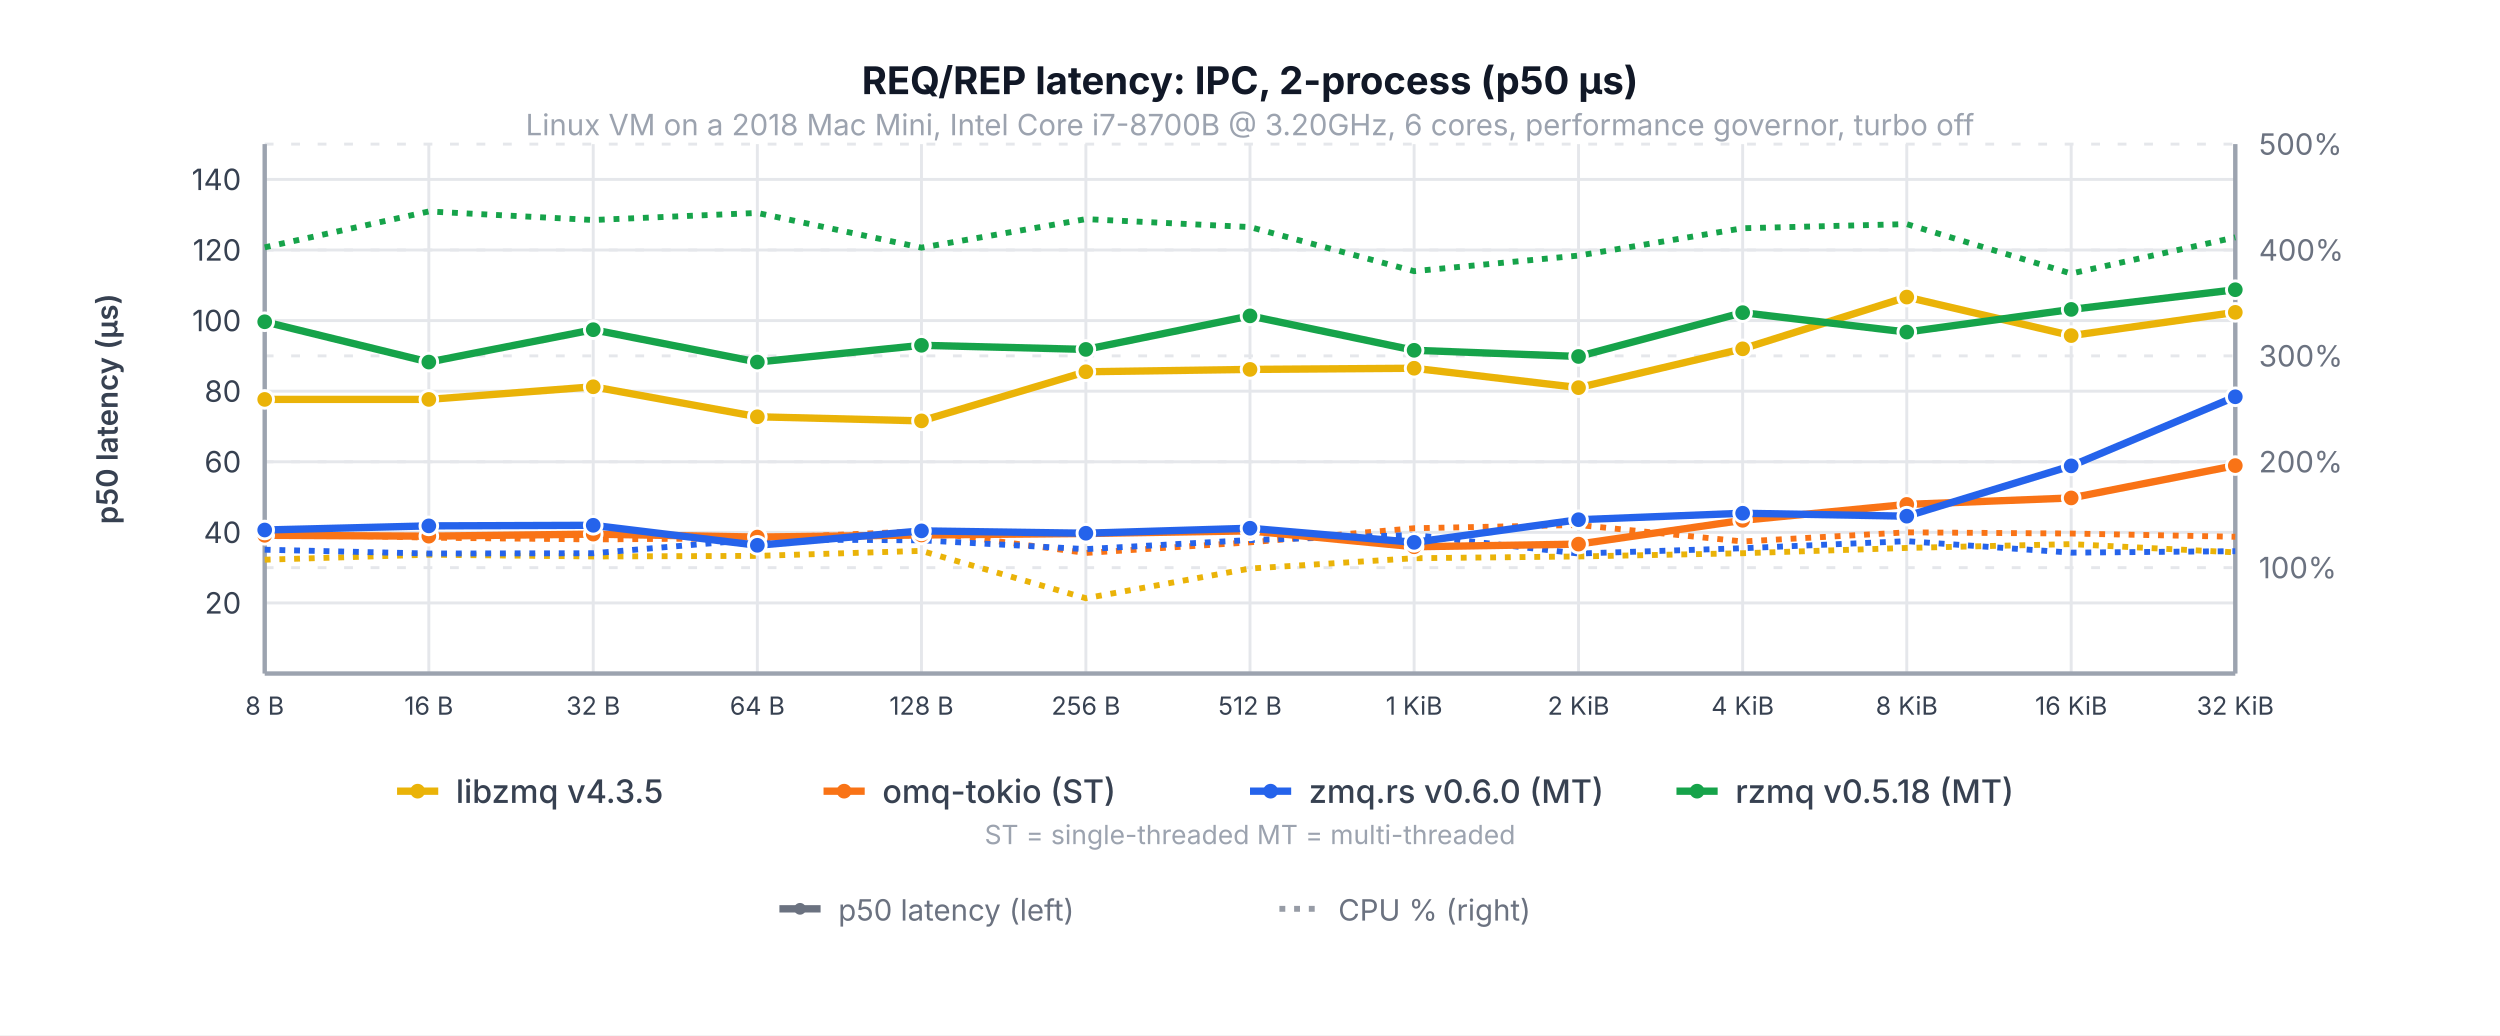
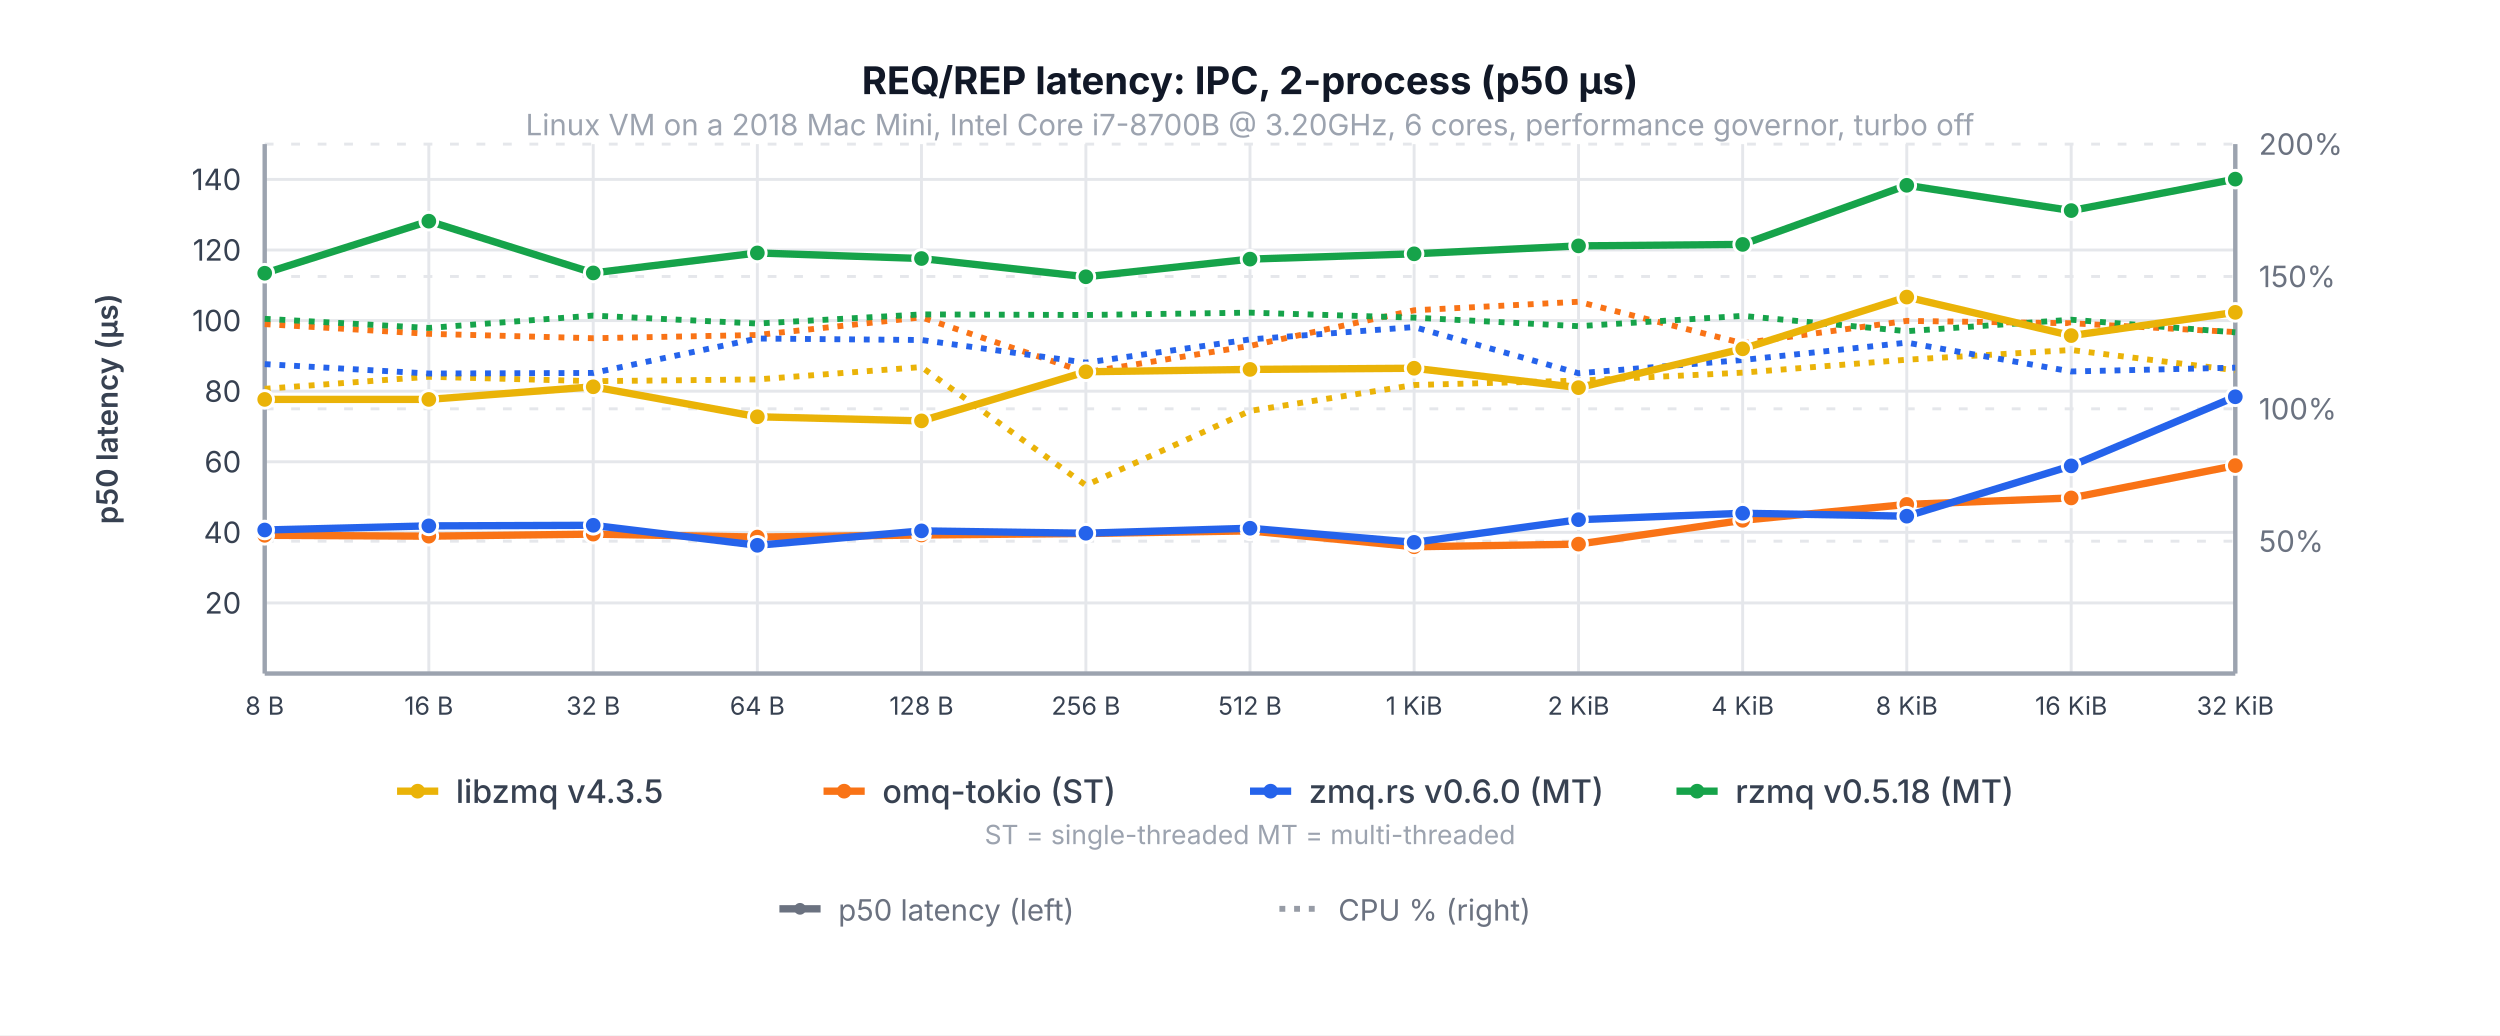
<svg xmlns="http://www.w3.org/2000/svg" viewBox="0 0 850 352" font-family="system-ui, -apple-system, sans-serif">
  <rect width="850" height="352" fill="white" />
  <text x="425.0" y="46" text-anchor="middle" fill="#9ca3af" font-size="10">Linux VM on a 2018 Mac Mini, Intel Core i7-8700B @ 3.20GHz, 6 cores, performance governor, turbo off</text>
  <text x="425.0" y="32.0" text-anchor="middle" fill="#111827" font-size="13" font-weight="700">REQ/REP latency: IPC, 2-process (p50 µs)</text>
  <line x1="90.0" y1="205.0" x2="760.0" y2="205.0" stroke="#e5e7eb" stroke-width="1" />
  <text x="82.0" y="205.0" text-anchor="end" dominant-baseline="middle" fill="#374151" font-size="10">20</text>
  <line x1="90.0" y1="181.0" x2="760.0" y2="181.0" stroke="#e5e7eb" stroke-width="1" />
  <text x="82.0" y="181.0" text-anchor="end" dominant-baseline="middle" fill="#374151" font-size="10">40</text>
  <line x1="90.0" y1="157.0" x2="760.0" y2="157.0" stroke="#e5e7eb" stroke-width="1" />
  <text x="82.0" y="157.0" text-anchor="end" dominant-baseline="middle" fill="#374151" font-size="10">60</text>
  <line x1="90.0" y1="133.0" x2="760.0" y2="133.0" stroke="#e5e7eb" stroke-width="1" />
  <text x="82.0" y="133.0" text-anchor="end" dominant-baseline="middle" fill="#374151" font-size="10">80</text>
  <line x1="90.0" y1="109.0" x2="760.0" y2="109.0" stroke="#e5e7eb" stroke-width="1" />
  <text x="82.0" y="109.0" text-anchor="end" dominant-baseline="middle" fill="#374151" font-size="10">100</text>
  <line x1="90.0" y1="85.0" x2="760.0" y2="85.0" stroke="#e5e7eb" stroke-width="1" />
  <text x="82.0" y="85.0" text-anchor="end" dominant-baseline="middle" fill="#374151" font-size="10">120</text>
  <line x1="90.0" y1="61.0" x2="760.0" y2="61.0" stroke="#e5e7eb" stroke-width="1" />
  <text x="82.0" y="61.0" text-anchor="end" dominant-baseline="middle" fill="#374151" font-size="10">140</text>
-   <line x1="90.0" y1="193.0" x2="760.0" y2="193.0" stroke="#e5e7eb" stroke-width="1" stroke-dasharray="3,6" />
-   <text x="768.0" y="193.0" text-anchor="start" dominant-baseline="middle" fill="#6b7280" font-size="10">100%</text>
-   <line x1="90.0" y1="157.0" x2="760.0" y2="157.0" stroke="#e5e7eb" stroke-width="1" stroke-dasharray="3,6" />
-   <text x="768.0" y="157.0" text-anchor="start" dominant-baseline="middle" fill="#6b7280" font-size="10">200%</text>
-   <line x1="90.0" y1="121.0" x2="760.0" y2="121.0" stroke="#e5e7eb" stroke-width="1" stroke-dasharray="3,6" />
-   <text x="768.0" y="121.0" text-anchor="start" dominant-baseline="middle" fill="#6b7280" font-size="10">300%</text>
-   <line x1="90.0" y1="85.0" x2="760.0" y2="85.0" stroke="#e5e7eb" stroke-width="1" stroke-dasharray="3,6" />
-   <text x="768.0" y="85.0" text-anchor="start" dominant-baseline="middle" fill="#6b7280" font-size="10">400%</text>
+   <line x1="90.0" y1="184.0" x2="760.0" y2="184.0" stroke="#e5e7eb" stroke-width="1" stroke-dasharray="3,6" />
+   <text x="768.0" y="184.0" text-anchor="start" dominant-baseline="middle" fill="#6b7280" font-size="10">50%</text>
+   <line x1="90.0" y1="139.0" x2="760.0" y2="139.0" stroke="#e5e7eb" stroke-width="1" stroke-dasharray="3,6" />
+   <text x="768.0" y="139.0" text-anchor="start" dominant-baseline="middle" fill="#6b7280" font-size="10">100%</text>
+   <line x1="90.0" y1="94.0" x2="760.0" y2="94.0" stroke="#e5e7eb" stroke-width="1" stroke-dasharray="3,6" />
+   <text x="768.0" y="94.0" text-anchor="start" dominant-baseline="middle" fill="#6b7280" font-size="10">150%</text>
  <line x1="90.0" y1="49.0" x2="760.0" y2="49.0" stroke="#e5e7eb" stroke-width="1" stroke-dasharray="3,6" />
-   <text x="768.0" y="49.0" text-anchor="start" dominant-baseline="middle" fill="#6b7280" font-size="10">500%</text>
+   <text x="768.0" y="49.0" text-anchor="start" dominant-baseline="middle" fill="#6b7280" font-size="10">200%</text>
  <line x1="90.0" y1="49.0" x2="90.0" y2="229.0" stroke="#e5e7eb" stroke-width="1" />
  <line x1="145.8" y1="49.0" x2="145.8" y2="229.0" stroke="#e5e7eb" stroke-width="1" />
  <line x1="201.7" y1="49.0" x2="201.7" y2="229.0" stroke="#e5e7eb" stroke-width="1" />
  <line x1="257.5" y1="49.0" x2="257.5" y2="229.0" stroke="#e5e7eb" stroke-width="1" />
  <line x1="313.3" y1="49.0" x2="313.3" y2="229.0" stroke="#e5e7eb" stroke-width="1" />
  <line x1="369.2" y1="49.0" x2="369.2" y2="229.0" stroke="#e5e7eb" stroke-width="1" />
  <line x1="425.0" y1="49.0" x2="425.0" y2="229.0" stroke="#e5e7eb" stroke-width="1" />
  <line x1="480.8" y1="49.0" x2="480.8" y2="229.0" stroke="#e5e7eb" stroke-width="1" />
  <line x1="536.7" y1="49.0" x2="536.7" y2="229.0" stroke="#e5e7eb" stroke-width="1" />
  <line x1="592.5" y1="49.0" x2="592.5" y2="229.0" stroke="#e5e7eb" stroke-width="1" />
  <line x1="648.3" y1="49.0" x2="648.3" y2="229.0" stroke="#e5e7eb" stroke-width="1" />
  <line x1="704.2" y1="49.0" x2="704.2" y2="229.0" stroke="#e5e7eb" stroke-width="1" />
  <line x1="760.0" y1="49.0" x2="760.0" y2="229.0" stroke="#e5e7eb" stroke-width="1" />
  <line x1="90.0" y1="49.0" x2="90.0" y2="229.0" stroke="#9ca3af" stroke-width="1.5" />
  <line x1="760.0" y1="49.0" x2="760.0" y2="229.0" stroke="#9ca3af" stroke-width="1.5" />
  <line x1="90.0" y1="229.0" x2="760.0" y2="229.0" stroke="#9ca3af" stroke-width="1.5" />
  <text x="40.0" y="139.0" text-anchor="middle" fill="#374151" font-size="10" font-weight="600" transform="rotate(-90,40.0,139.0)">p50 latency (µs)</text>
-   <polyline points="90.0,190.3 145.8,188.6 201.7,189.2 257.5,189.0 313.3,187.3 369.2,203.4 425.0,193.3 480.8,189.8 536.7,189.2 592.5,188.1 648.3,186.3 704.2,185.0 760.0,187.8" fill="none" stroke="#eab308" stroke-width="2" stroke-dasharray="2,3" />
-   <polyline points="90.0,181.5 145.8,182.8 201.7,183.4 257.5,183.0 313.3,180.6 369.2,188.0 425.0,184.4 480.8,179.6 536.7,178.5 592.5,184.1 648.3,181.0 704.2,181.4 760.0,182.5" fill="none" stroke="#f97316" stroke-width="2" stroke-dasharray="2,3" />
-   <polyline points="90.0,84.1 145.8,71.9 201.7,74.8 257.5,72.4 313.3,84.2 369.2,74.5 425.0,77.2 480.8,92.2 536.7,86.9 592.5,77.6 648.3,76.2 704.2,93.0 760.0,80.7" fill="none" stroke="#16a34a" stroke-width="2" stroke-dasharray="2,3" />
-   <polyline points="90.0,186.9 145.8,188.2 201.7,188.1 257.5,183.4 313.3,183.7 369.2,186.7 425.0,183.6 480.8,181.9 536.7,188.2 592.5,186.4 648.3,184.0 704.2,187.9 760.0,187.4" fill="none" stroke="#2563eb" stroke-width="2" stroke-dasharray="2,3" />
+   <polyline points="90.0,132.2 145.8,128.1 201.7,129.6 257.5,129.0 313.3,124.8 369.2,165.0 425.0,139.7 480.8,130.9 536.7,129.4 592.5,126.7 648.3,122.3 704.2,119.0 760.0,125.9" fill="none" stroke="#eab308" stroke-width="2" stroke-dasharray="2,3" />
+   <polyline points="90.0,110.2 145.8,113.5 201.7,115.0 257.5,113.9 313.3,107.9 369.2,126.6 425.0,117.6 480.8,105.5 536.7,102.6 592.5,116.7 648.3,109.1 704.2,109.9 760.0,112.9" fill="none" stroke="#f97316" stroke-width="2" stroke-dasharray="2,3" />
+   <polyline points="90.0,108.4 145.8,111.5 201.7,107.3 257.5,110.0 313.3,106.9 369.2,107.1 425.0,106.3 480.8,108.0 536.7,110.9 592.5,107.4 648.3,112.6 704.2,108.7 760.0,113.0" fill="none" stroke="#16a34a" stroke-width="2" stroke-dasharray="2,3" />
+   <polyline points="90.0,123.8 145.8,127.0 201.7,126.8 257.5,115.1 313.3,115.6 369.2,123.3 425.0,115.4 480.8,111.2 536.7,126.9 592.5,122.4 648.3,116.5 704.2,126.3 760.0,125.0" fill="none" stroke="#2563eb" stroke-width="2" stroke-dasharray="2,3" />
  <polyline points="90.0,135.8 145.8,135.8 201.7,131.5 257.5,141.7 313.3,143.1 369.2,126.4 425.0,125.6 480.8,125.2 536.7,131.8 592.5,118.6 648.3,101.0 704.2,114.1 760.0,106.2" fill="none" stroke="#eab308" stroke-width="2.5" stroke-linecap="round" stroke-linejoin="round" />
  <circle cx="90.0" cy="135.8" r="3" fill="#eab308" stroke="white" stroke-width="1" />
  <circle cx="145.8" cy="135.8" r="3" fill="#eab308" stroke="white" stroke-width="1" />
  <circle cx="201.7" cy="131.5" r="3" fill="#eab308" stroke="white" stroke-width="1" />
  <circle cx="257.5" cy="141.7" r="3" fill="#eab308" stroke="white" stroke-width="1" />
  <circle cx="313.3" cy="143.1" r="3" fill="#eab308" stroke="white" stroke-width="1" />
  <circle cx="369.2" cy="126.4" r="3" fill="#eab308" stroke="white" stroke-width="1" />
  <circle cx="425.0" cy="125.6" r="3" fill="#eab308" stroke="white" stroke-width="1" />
  <circle cx="480.8" cy="125.2" r="3" fill="#eab308" stroke="white" stroke-width="1" />
  <circle cx="536.7" cy="131.8" r="3" fill="#eab308" stroke="white" stroke-width="1" />
  <circle cx="592.5" cy="118.6" r="3" fill="#eab308" stroke="white" stroke-width="1" />
  <circle cx="648.3" cy="101.0" r="3" fill="#eab308" stroke="white" stroke-width="1" />
  <circle cx="704.2" cy="114.1" r="3" fill="#eab308" stroke="white" stroke-width="1" />
  <circle cx="760.0" cy="106.2" r="3" fill="#eab308" stroke="white" stroke-width="1" />
  <polyline points="90.0,182.0 145.8,182.3 201.7,181.6 257.5,182.6 313.3,181.9 369.2,181.4 425.0,180.5 480.8,185.9 536.7,185.0 592.5,176.9 648.3,171.5 704.2,169.3 760.0,158.3" fill="none" stroke="#f97316" stroke-width="2.5" stroke-linecap="round" stroke-linejoin="round" />
  <circle cx="90.0" cy="182.0" r="3" fill="#f97316" stroke="white" stroke-width="1" />
  <circle cx="145.8" cy="182.3" r="3" fill="#f97316" stroke="white" stroke-width="1" />
  <circle cx="201.7" cy="181.6" r="3" fill="#f97316" stroke="white" stroke-width="1" />
  <circle cx="257.5" cy="182.6" r="3" fill="#f97316" stroke="white" stroke-width="1" />
  <circle cx="313.3" cy="181.9" r="3" fill="#f97316" stroke="white" stroke-width="1" />
  <circle cx="369.2" cy="181.4" r="3" fill="#f97316" stroke="white" stroke-width="1" />
  <circle cx="425.0" cy="180.5" r="3" fill="#f97316" stroke="white" stroke-width="1" />
  <circle cx="480.8" cy="185.9" r="3" fill="#f97316" stroke="white" stroke-width="1" />
  <circle cx="536.7" cy="185.0" r="3" fill="#f97316" stroke="white" stroke-width="1" />
  <circle cx="592.5" cy="176.9" r="3" fill="#f97316" stroke="white" stroke-width="1" />
  <circle cx="648.3" cy="171.5" r="3" fill="#f97316" stroke="white" stroke-width="1" />
  <circle cx="704.2" cy="169.3" r="3" fill="#f97316" stroke="white" stroke-width="1" />
  <circle cx="760.0" cy="158.3" r="3" fill="#f97316" stroke="white" stroke-width="1" />
-   <polyline points="90.0,109.4 145.8,123.1 201.7,112.1 257.5,123.1 313.3,117.4 369.2,118.8 425.0,107.4 480.8,119.1 536.7,121.2 592.5,106.3 648.3,112.9 704.2,105.2 760.0,98.5" fill="none" stroke="#16a34a" stroke-width="2.5" stroke-linecap="round" stroke-linejoin="round" />
-   <circle cx="90.0" cy="109.4" r="3" fill="#16a34a" stroke="white" stroke-width="1" />
-   <circle cx="145.8" cy="123.1" r="3" fill="#16a34a" stroke="white" stroke-width="1" />
-   <circle cx="201.7" cy="112.1" r="3" fill="#16a34a" stroke="white" stroke-width="1" />
-   <circle cx="257.5" cy="123.1" r="3" fill="#16a34a" stroke="white" stroke-width="1" />
-   <circle cx="313.3" cy="117.4" r="3" fill="#16a34a" stroke="white" stroke-width="1" />
-   <circle cx="369.2" cy="118.8" r="3" fill="#16a34a" stroke="white" stroke-width="1" />
-   <circle cx="425.0" cy="107.4" r="3" fill="#16a34a" stroke="white" stroke-width="1" />
-   <circle cx="480.8" cy="119.1" r="3" fill="#16a34a" stroke="white" stroke-width="1" />
-   <circle cx="536.7" cy="121.2" r="3" fill="#16a34a" stroke="white" stroke-width="1" />
-   <circle cx="592.5" cy="106.3" r="3" fill="#16a34a" stroke="white" stroke-width="1" />
-   <circle cx="648.3" cy="112.9" r="3" fill="#16a34a" stroke="white" stroke-width="1" />
-   <circle cx="704.2" cy="105.2" r="3" fill="#16a34a" stroke="white" stroke-width="1" />
-   <circle cx="760.0" cy="98.5" r="3" fill="#16a34a" stroke="white" stroke-width="1" />
+   <polyline points="90.0,92.9 145.8,75.2 201.7,92.8 257.5,86.0 313.3,87.9 369.2,94.1 425.0,88.1 480.8,86.3 536.7,83.6 592.5,83.1 648.3,63.0 704.2,71.6 760.0,60.9" fill="none" stroke="#16a34a" stroke-width="2.5" stroke-linecap="round" stroke-linejoin="round" />
+   <circle cx="90.0" cy="92.9" r="3" fill="#16a34a" stroke="white" stroke-width="1" />
+   <circle cx="145.8" cy="75.2" r="3" fill="#16a34a" stroke="white" stroke-width="1" />
+   <circle cx="201.7" cy="92.8" r="3" fill="#16a34a" stroke="white" stroke-width="1" />
+   <circle cx="257.5" cy="86.0" r="3" fill="#16a34a" stroke="white" stroke-width="1" />
+   <circle cx="313.3" cy="87.9" r="3" fill="#16a34a" stroke="white" stroke-width="1" />
+   <circle cx="369.2" cy="94.1" r="3" fill="#16a34a" stroke="white" stroke-width="1" />
+   <circle cx="425.0" cy="88.1" r="3" fill="#16a34a" stroke="white" stroke-width="1" />
+   <circle cx="480.8" cy="86.3" r="3" fill="#16a34a" stroke="white" stroke-width="1" />
+   <circle cx="536.7" cy="83.6" r="3" fill="#16a34a" stroke="white" stroke-width="1" />
+   <circle cx="592.5" cy="83.1" r="3" fill="#16a34a" stroke="white" stroke-width="1" />
+   <circle cx="648.3" cy="63.0" r="3" fill="#16a34a" stroke="white" stroke-width="1" />
+   <circle cx="704.2" cy="71.6" r="3" fill="#16a34a" stroke="white" stroke-width="1" />
+   <circle cx="760.0" cy="60.9" r="3" fill="#16a34a" stroke="white" stroke-width="1" />
  <polyline points="90.0,180.2 145.8,178.8 201.7,178.6 257.5,185.4 313.3,180.5 369.2,181.3 425.0,179.6 480.8,184.4 536.7,176.7 592.5,174.5 648.3,175.5 704.2,158.4 760.0,134.9" fill="none" stroke="#2563eb" stroke-width="2.5" stroke-linecap="round" stroke-linejoin="round" />
  <circle cx="90.0" cy="180.2" r="3" fill="#2563eb" stroke="white" stroke-width="1" />
  <circle cx="145.8" cy="178.8" r="3" fill="#2563eb" stroke="white" stroke-width="1" />
  <circle cx="201.7" cy="178.6" r="3" fill="#2563eb" stroke="white" stroke-width="1" />
  <circle cx="257.5" cy="185.4" r="3" fill="#2563eb" stroke="white" stroke-width="1" />
  <circle cx="313.3" cy="180.5" r="3" fill="#2563eb" stroke="white" stroke-width="1" />
  <circle cx="369.2" cy="181.3" r="3" fill="#2563eb" stroke="white" stroke-width="1" />
  <circle cx="425.0" cy="179.6" r="3" fill="#2563eb" stroke="white" stroke-width="1" />
  <circle cx="480.8" cy="184.4" r="3" fill="#2563eb" stroke="white" stroke-width="1" />
  <circle cx="536.7" cy="176.7" r="3" fill="#2563eb" stroke="white" stroke-width="1" />
  <circle cx="592.5" cy="174.5" r="3" fill="#2563eb" stroke="white" stroke-width="1" />
  <circle cx="648.3" cy="175.5" r="3" fill="#2563eb" stroke="white" stroke-width="1" />
  <circle cx="704.2" cy="158.4" r="3" fill="#2563eb" stroke="white" stroke-width="1" />
  <circle cx="760.0" cy="134.9" r="3" fill="#2563eb" stroke="white" stroke-width="1" />
  <text x="90.0" y="243.0" text-anchor="middle" fill="#374151" font-size="8.5">8 B</text>
  <text x="145.8" y="243.0" text-anchor="middle" fill="#374151" font-size="8.5">16 B</text>
  <text x="201.7" y="243.0" text-anchor="middle" fill="#374151" font-size="8.5">32 B</text>
  <text x="257.5" y="243.0" text-anchor="middle" fill="#374151" font-size="8.5">64 B</text>
  <text x="313.3" y="243.0" text-anchor="middle" fill="#374151" font-size="8.5">128 B</text>
  <text x="369.2" y="243.0" text-anchor="middle" fill="#374151" font-size="8.5">256 B</text>
  <text x="425.0" y="243.0" text-anchor="middle" fill="#374151" font-size="8.5">512 B</text>
  <text x="480.8" y="243.0" text-anchor="middle" fill="#374151" font-size="8.5">1 KiB</text>
  <text x="536.7" y="243.0" text-anchor="middle" fill="#374151" font-size="8.5">2 KiB</text>
  <text x="592.5" y="243.0" text-anchor="middle" fill="#374151" font-size="8.5">4 KiB</text>
  <text x="648.3" y="243.0" text-anchor="middle" fill="#374151" font-size="8.5">8 KiB</text>
  <text x="704.2" y="243.0" text-anchor="middle" fill="#374151" font-size="8.5">16 KiB</text>
  <text x="760.0" y="243.0" text-anchor="middle" fill="#374151" font-size="8.5">32 KiB</text>
  <line x1="135" y1="269" x2="149" y2="269" stroke="#eab308" stroke-width="2.5" />
  <circle cx="142" cy="269" r="2.5" fill="#eab308" />
  <text x="155" y="273" fill="#374151" font-size="11" font-weight="500">libzmq v4.3.5</text>
  <line x1="280" y1="269" x2="294" y2="269" stroke="#f97316" stroke-width="2.5" />
  <circle cx="287" cy="269" r="2.5" fill="#f97316" />
  <text x="300" y="273" fill="#374151" font-size="11" font-weight="500">omq-tokio (ST)</text>
  <line x1="425" y1="269" x2="439" y2="269" stroke="#2563eb" stroke-width="2.5" />
  <circle cx="432" cy="269" r="2.5" fill="#2563eb" />
  <text x="445" y="273" fill="#374151" font-size="11" font-weight="500">zmq.rs v0.6.0 (MT)</text>
  <line x1="570" y1="269" x2="584" y2="269" stroke="#16a34a" stroke-width="2.5" />
  <circle cx="577" cy="269" r="2.5" fill="#16a34a" />
  <text x="590" y="273" fill="#374151" font-size="11" font-weight="500">rzmq v0.5.18 (MT)</text>
  <text x="425.0" y="287" text-anchor="middle" fill="#9ca3af" font-size="9">ST = single-threaded   MT = multi-threaded</text>
  <line x1="265" y1="309" x2="279" y2="309" stroke="#6b7280" stroke-width="2.5" />
  <circle cx="272" cy="309" r="2" fill="#6b7280" />
  <text x="285" y="313" fill="#6b7280" font-size="10">p50 latency (left)</text>
  <line x1="435" y1="309" x2="449" y2="309" stroke="#6b7280" stroke-width="2" stroke-dasharray="2,3" opacity="0.7" />
  <text x="455" y="313" fill="#6b7280" font-size="10">CPU % (right)</text>
</svg>
